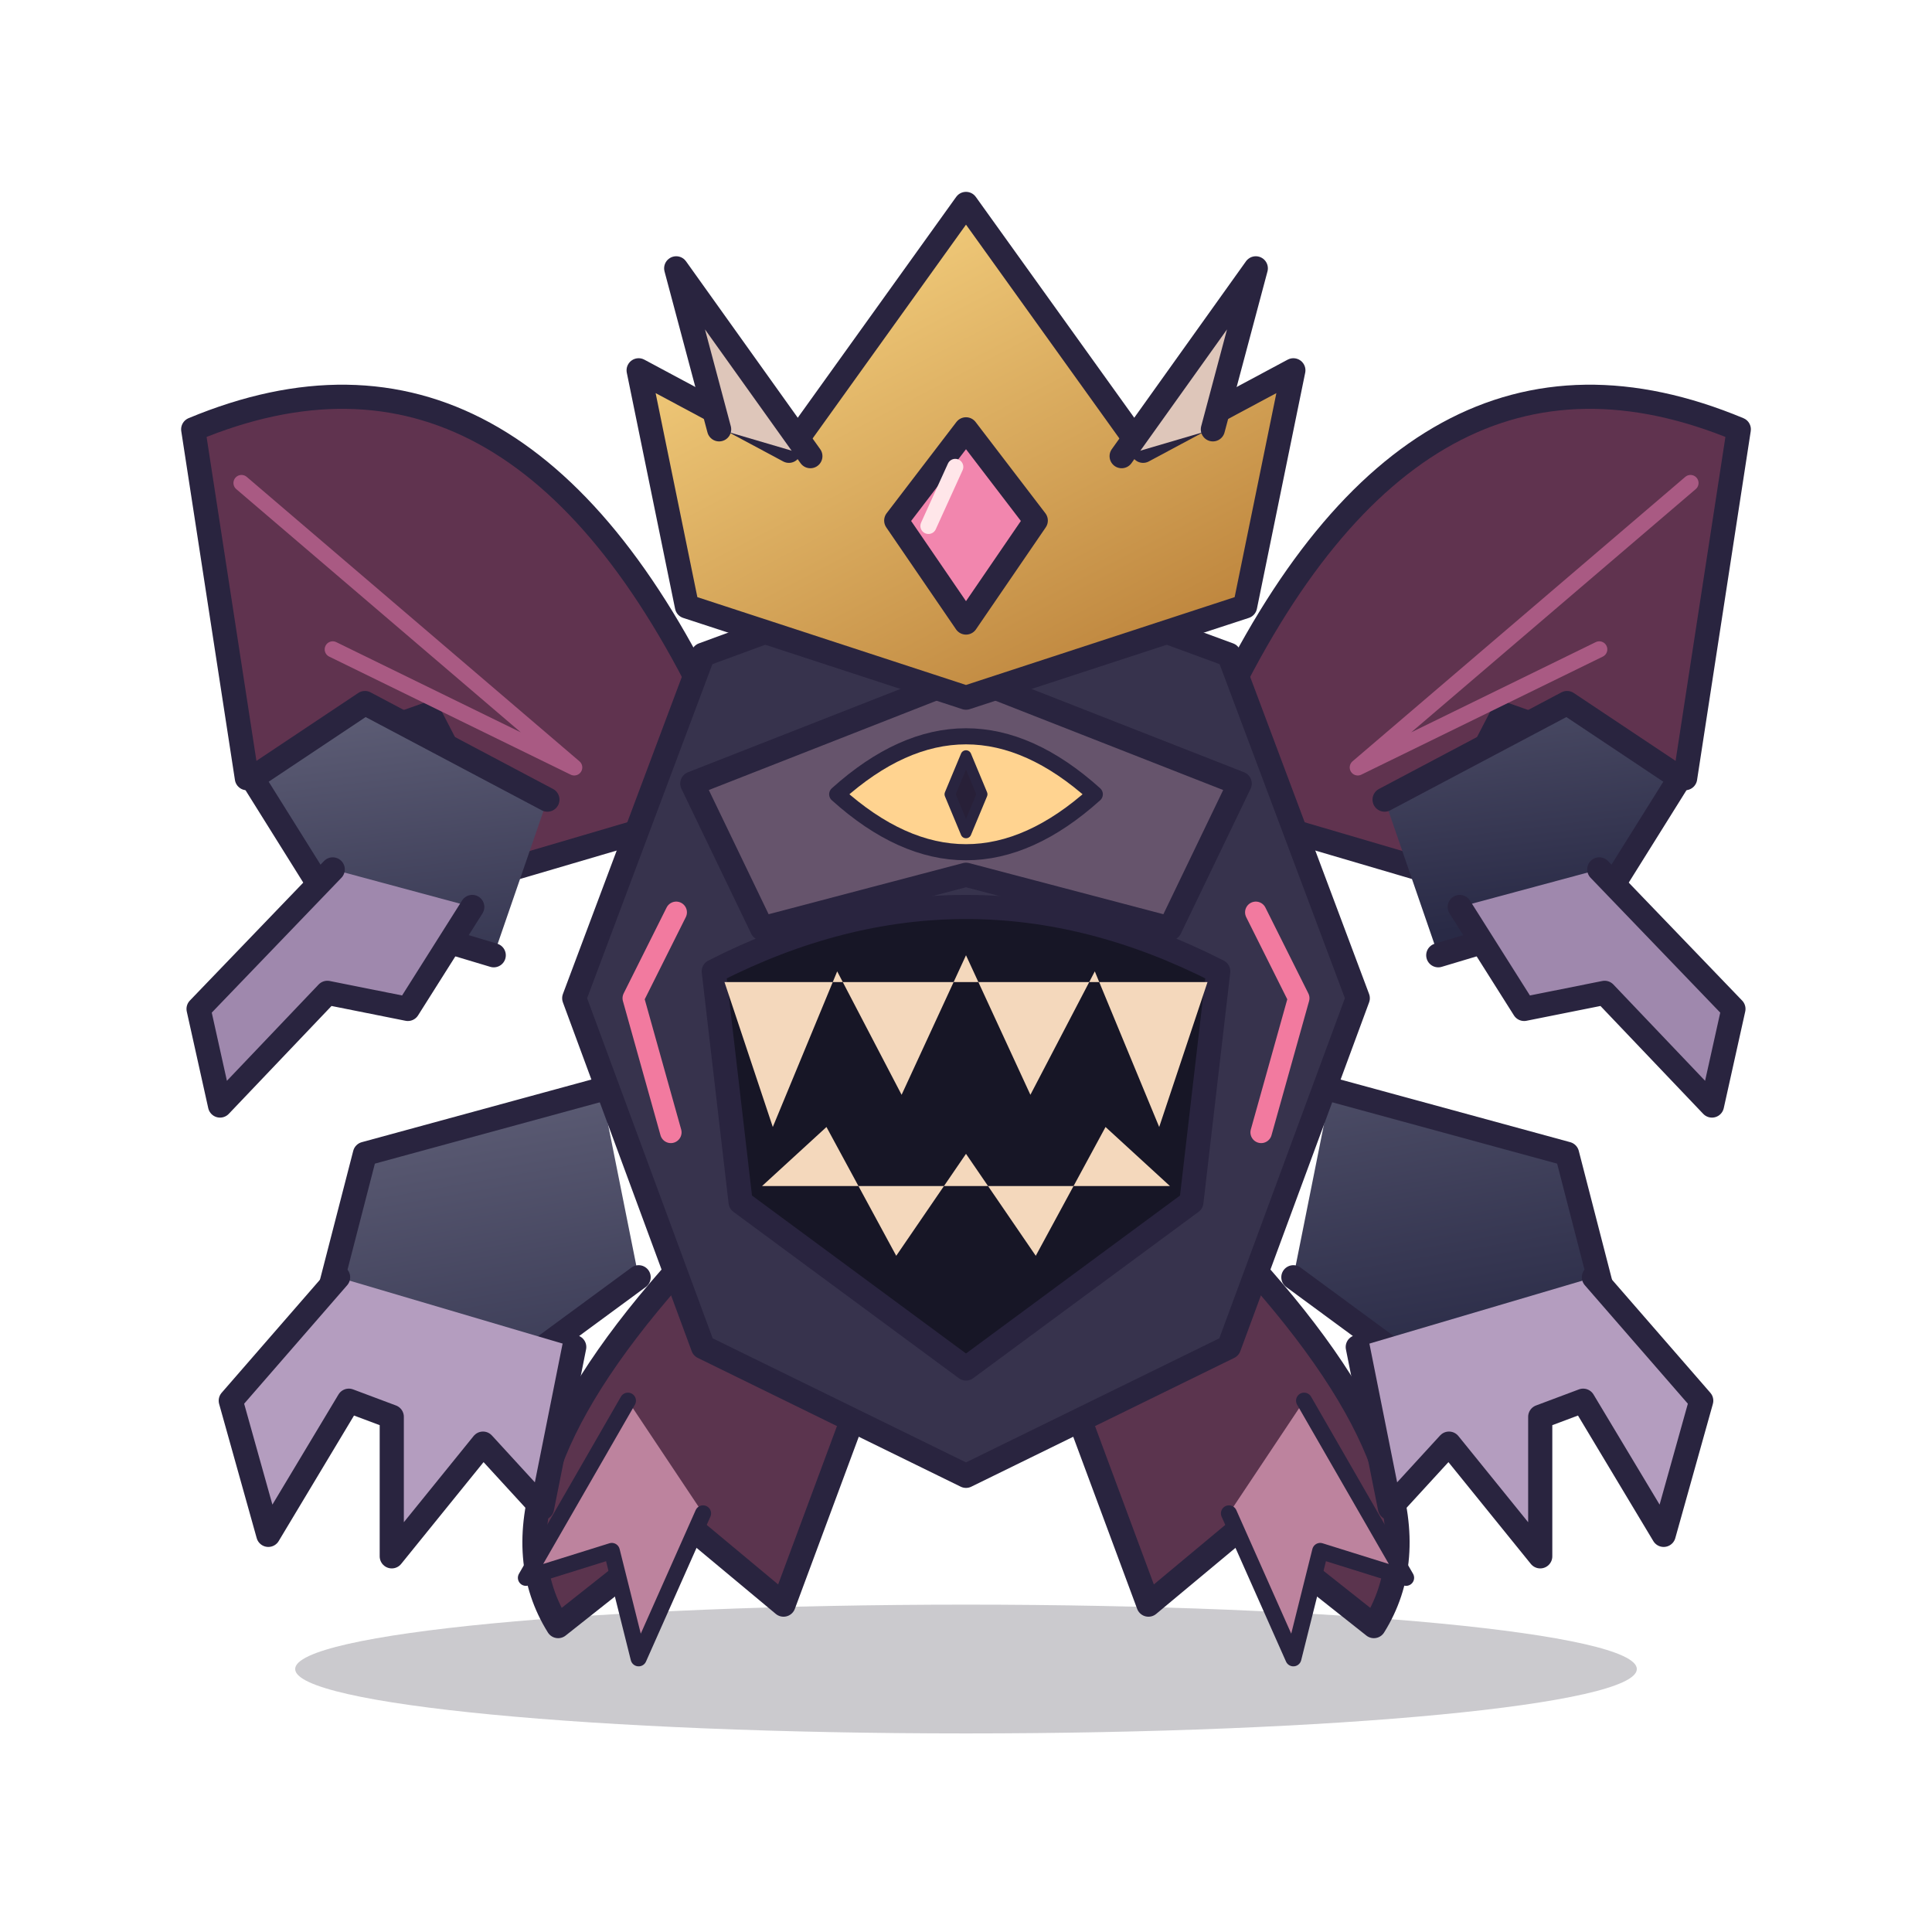
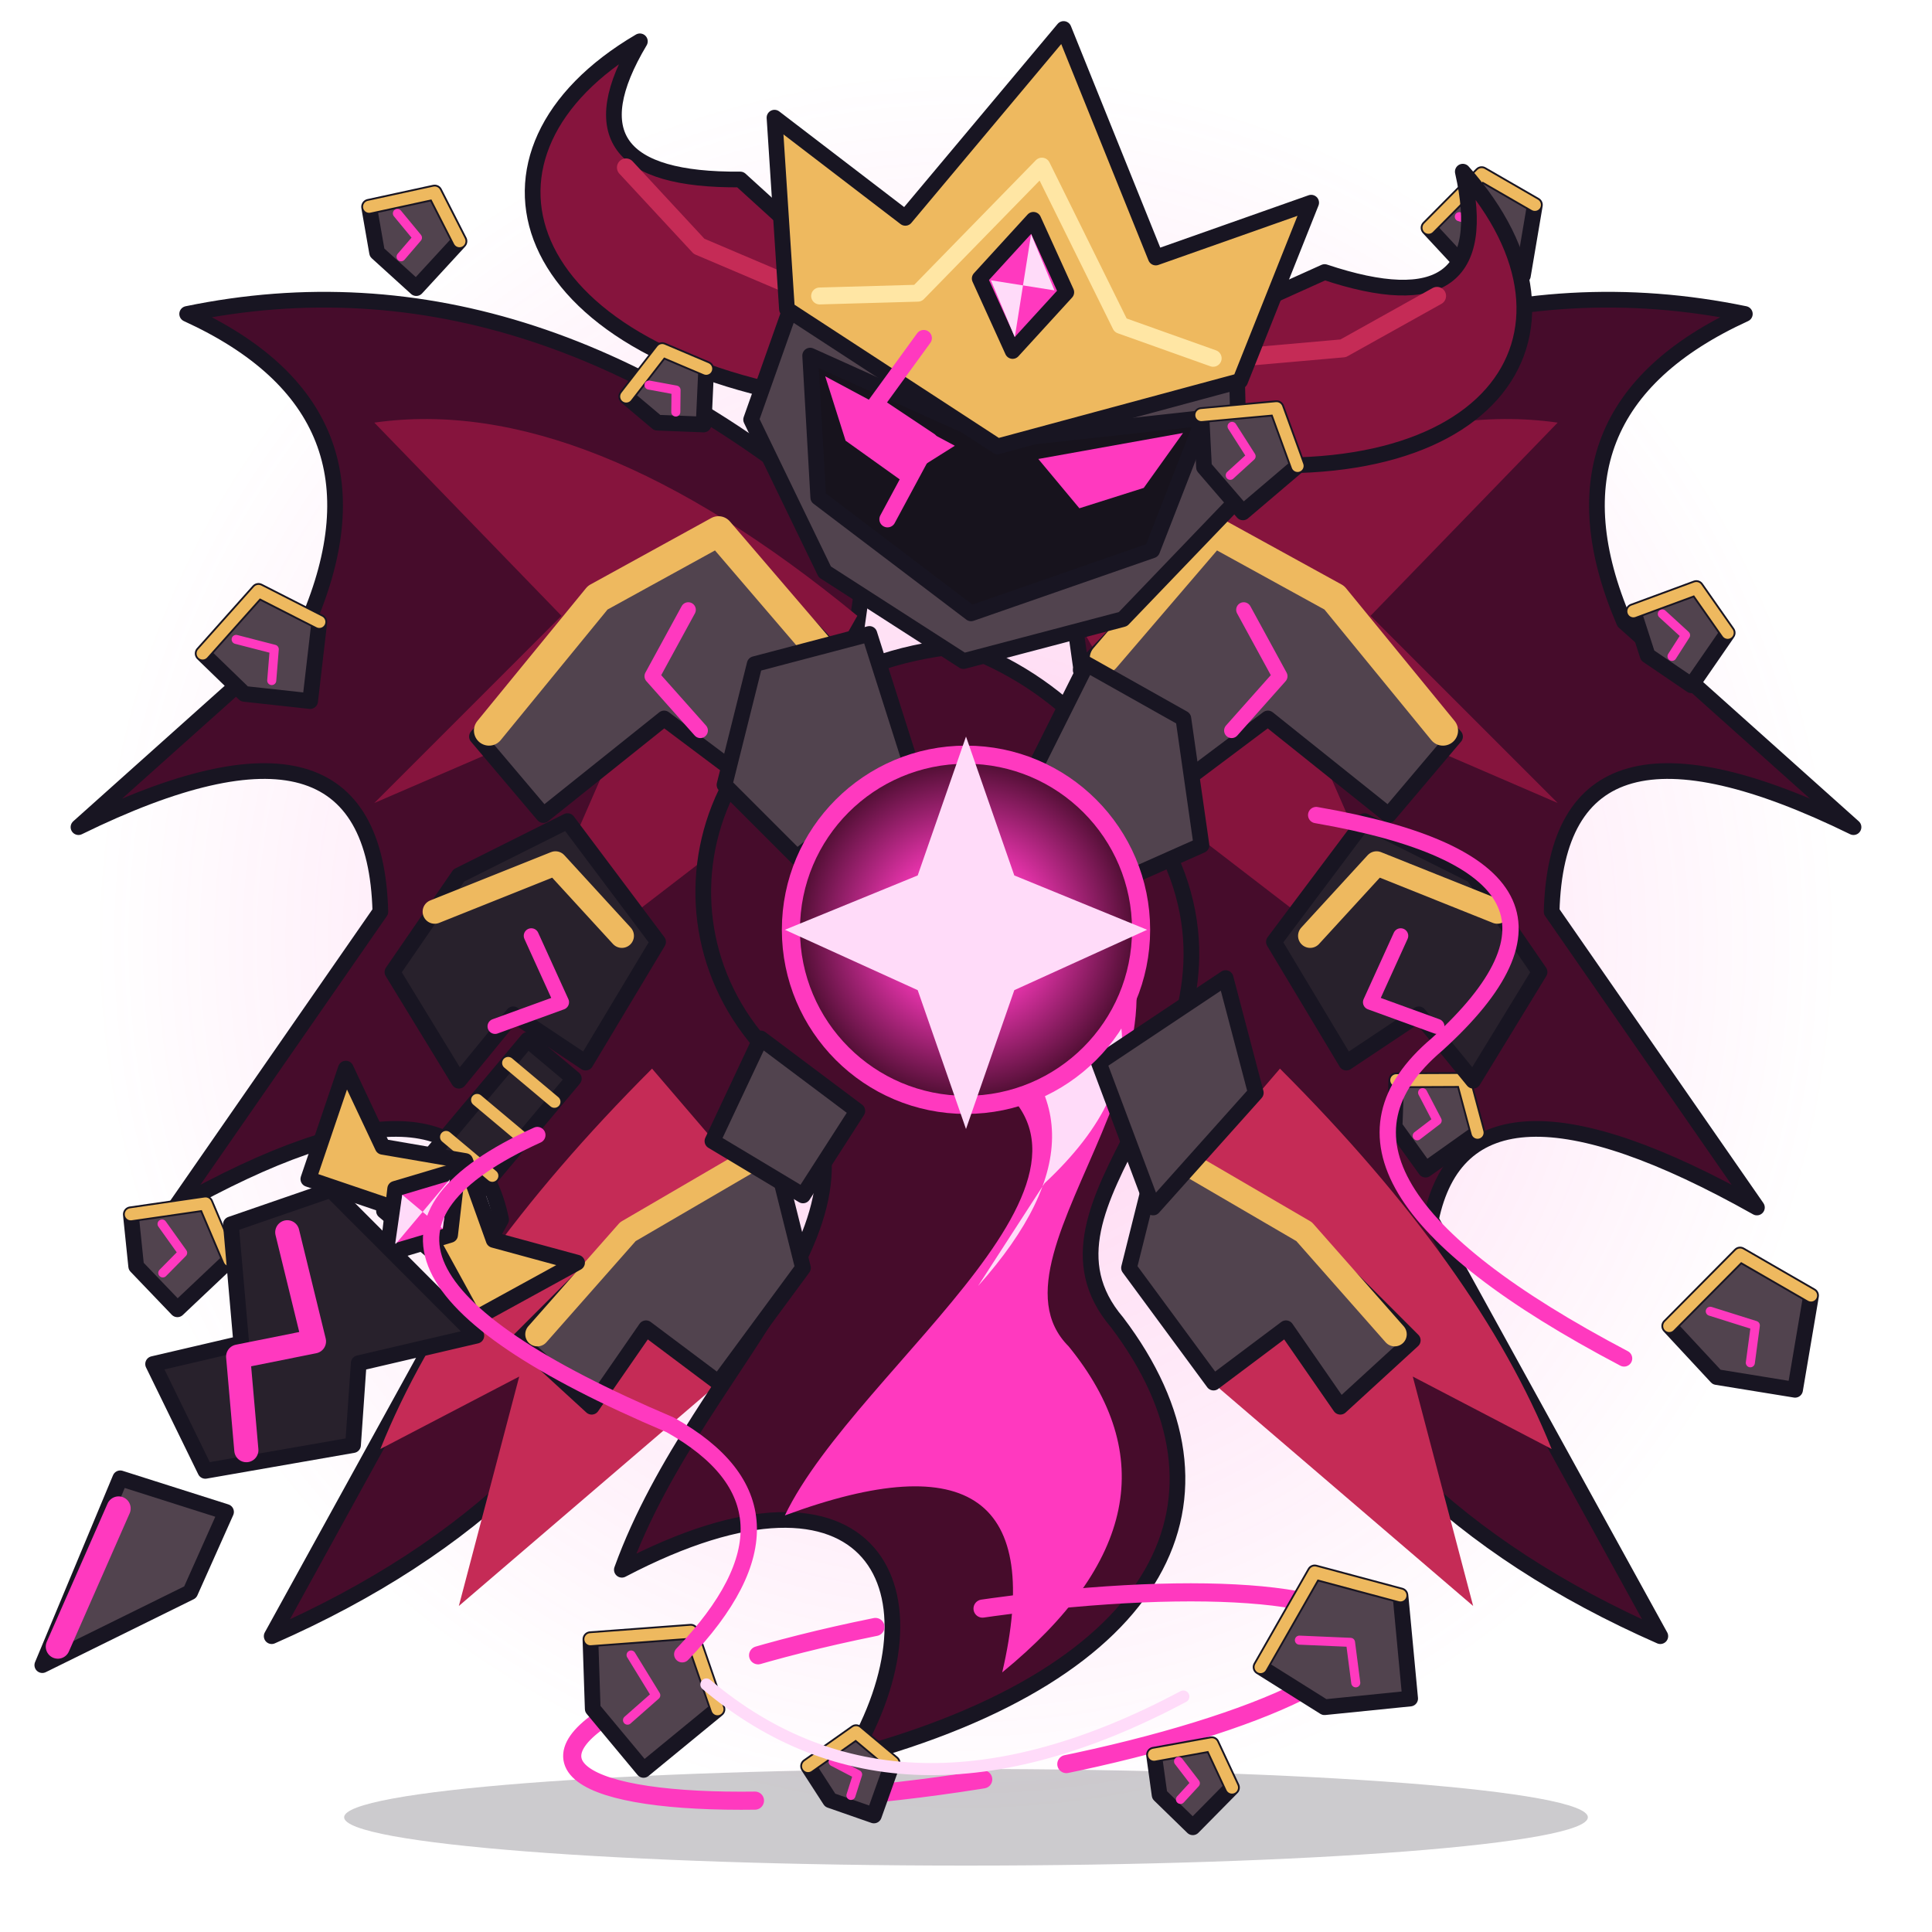
- <svg xmlns="http://www.w3.org/2000/svg" width="360" height="360" viewBox="0 0 360 360" role="img" aria-label="黒冠の魔王・王骸の暴君">
+ <svg xmlns="http://www.w3.org/2000/svg" width="320" height="320" viewBox="0 0 320 320" role="img" aria-label="魔王 第3形態">
  <defs>
-     <linearGradient id="armor" x2="0.7" y2="1">
-       <stop stop-color="#606078" />
-       <stop offset="1" stop-color="#292a46" />
-     </linearGradient>
-     <linearGradient id="purple" x2=".7" y2="1">
-       <stop stop-color="#a578da" />
-       <stop offset="1" stop-color="#554078" />
-     </linearGradient>
-     <linearGradient id="red" x2=".6" y2="1">
-       <stop stop-color="#bb4767" />
-       <stop offset="1" stop-color="#682b4d" />
-     </linearGradient>
-     <linearGradient id="gold" x2=".7" y2="1">
-       <stop stop-color="#ffde8b" />
-       <stop offset="1" stop-color="#bd843c" />
-     </linearGradient>
-     <radialGradient id="orb">
-       <stop stop-color="#f4edff" />
-       <stop offset=".35" stop-color="#c5a2ff" />
-       <stop offset="1" stop-color="#6d3db1" />
+     <radialGradient id="aura">
+       <stop stop-color="#ff39bf" stop-opacity=".24" />
+       <stop offset="1" stop-color="#ff39bf" stop-opacity="0" />
    </radialGradient>
-     <linearGradient id="bone" x2=".5" y2="1">
-       <stop stop-color="#fff0c7" />
-       <stop offset="1" stop-color="#bb9b86" />
-     </linearGradient>
+     <radialGradient id="heart">
+       <stop stop-color="#ffdbf9" />
+       <stop offset=".34" stop-color="#ff39bf" />
+       <stop offset="1" stop-color="#460c2b" />
+     </radialGradient>
  </defs>
-   <g transform="translate(20 20)">
-     <ellipse cx="160" cy="291" rx="125" ry="12" fill="#110f20" opacity=".22" />
-     <g stroke="#29243f" stroke-width="4.5" stroke-linejoin="round" stroke-linecap="round">
-       <path d="M113 113Q76 35 16 60l10 65 34-12 15 29 34-10m98-19q37-78 97-53l-10 65-34-12-15 29-34-10" fill="#60334f" />
-       <path d="m25 70 62 53-45-22m253-31-62 53 45-22" fill="none" stroke="#a95a83" stroke-width="3" />
-       <path d="M105 218q-36 41-21 65l24-19 18 15 13-35m76-26q36 41 21 65l-24-19-18 15-13-35" fill="#5b344e" />
-       <path d="m82 129-34-18-21 14 15 24 30 9m166-29 34-18 21 14-15 24-30 9" fill="url(#armor)" />
-       <path d="m42 142-25 26 4 18 20-21 15 3 12-19m210-7 25 26-4 18-20-21-15 3-12-19" fill="#9f88ad" />
-       <path d="m92 183-44 12-8 31 25 17 34-25m129-35 44 12 8 31-25 17-34-25" fill="url(#armor)" />
-       <path d="m43 218-20 23 7 25 15-25 8 3 0 26 17-21 11 12 6-30m190-13 20 23-7 25-15-25-8 3 0 26-17-21-11 12-6-30" fill="#b49dbf" />
-       <path d="m111 102 49-18 49 18 24 64-24 65-49 24-49-24-24-65Z" fill="#37334d" />
-       <path d="m109 126 51-20 51 20-13 27-38-10-38 10Z" fill="#66546c" />
-       <path d="M136 128q24-21.6 48 0-24 21.6-48 0Z" fill="#ffd390" stroke-width="3" />
-       <path d="m160 120.8 3 7.2-3 7.2-3-7.2Z" fill="#282038" stroke-width="2" />
-       <path d="M113 161q47-24 94 0l-5 43-42 31-42-31Z" fill="#171626" />
-       <path d="m115 163 9 27 12-29 12 23 12-26 12 26 12-23 12 29 9-27m-83 38 12-11 13 24 13-19 13 19 13-24 12 11" fill="#f4d8bc" stroke="none" />
-       <path d="m106 150-8 16 7 25m109-41 8 16-7 25" fill="none" stroke="#f27a9f" stroke-width="4" />
-       <path d="m108 93-9-44 28 15 33-46 33 46 28-15-9 44-52 17Z" fill="url(#gold)" />
-       <path d="m114 60-8-30 25 35m75-5 8-30-25 35" fill="#dec6ba" />
-       <path d="m160 60 13 17-13 19-13-19Z" fill="#f286ae" />
-       <path d="m158 67-5 11" stroke="#ffe6e9" stroke-width="3" />
-       <path d="m97 241-19 33 16-5 5 20 12-27m112-21 19 33-16-5-5 20-12-27" fill="#bd839e" stroke-width="3" />
+   <g stroke-linejoin="round" stroke-linecap="round">
+     <ellipse cx="160" cy="301" rx="103" ry="8" fill="#16101e" opacity=".22" />
+     <circle cx="160" cy="156" r="147" fill="url(#aura)" />
+     <path d="M144 89Q89 40 31 52Q66 68 51 103L13 137Q62 113 63 151L29 200Q77 173 83 202L45 271Q95 249 111 207L132 174Z" fill="#460c2b" stroke="#181522" stroke-width="2.6" stroke-linejoin="round" stroke-linecap="round" />
+     <path d="M142 102Q97 65 62 70L93 102L62 133L106 114L82 169L121 139Z" fill="#86143d" stroke="none" stroke-width="2.6" stroke-linejoin="round" stroke-linecap="round" />
+     <path d="M108 177Q75 210 63 240L86 228L76 266L118 230L126 198Z" fill="#c52b56" stroke="none" stroke-width="2.6" stroke-linejoin="round" stroke-linecap="round" />
+     <g transform="translate(320 0) scale(-1 1)">
+       <path d="M144 89Q89 40 31 52Q66 68 51 103L13 137Q62 113 63 151L29 200Q77 173 83 202L45 271Q95 249 111 207L132 174Z" fill="#460c2b" stroke="#181522" stroke-width="2.6" stroke-linejoin="round" stroke-linecap="round" />
+       <path d="M142 102Q97 65 62 70L93 102L62 133L106 114L82 169L121 139Z" fill="#86143d" stroke="none" stroke-width="2.6" stroke-linejoin="round" stroke-linecap="round" />
+       <path d="M108 177Q75 210 63 240L86 228L76 266L118 230L126 198Z" fill="#c52b56" stroke="none" stroke-width="2.6" stroke-linejoin="round" stroke-linecap="round" />
    </g>
+     <path d="M159 107C117 111 105 152 128 175C153 200 116 224 103 260C145 238 157 264 141 291C193 277 207 248 185 219C168 199 207 178 195 145Q184 116 159 107Z" fill="#460c2b" stroke="#181522" stroke-width="2.6" stroke-linejoin="round" stroke-linecap="round" />
+     <path d="M161 126C128 140 134 164 161 177C192 193 142 226 130 251Q176 234 166 277Q199 250 177 223C161 207 207 171 179 144Z" fill="#ff39bf" stroke="none" stroke-width="2.6" stroke-linejoin="round" stroke-linecap="round" />
+     <path d="M163 143Q140 153 161 168Q187 185 162 213L173 196Q203 168 163 143Z" fill="#ffdbf9" stroke="none" stroke-width="2.6" stroke-linejoin="round" stroke-linecap="round" />
+     <ellipse cx="160" cy="281" rx="66" ry="14" fill="none" stroke="#ff39bf" stroke-width="3" stroke-dasharray="55 14 20 18" transform="rotate(-9 160 281)" />
+     <g transform="translate(68 39) rotate(18)">
+       <path d="M-8 -2.4L1.6 -8L8 -1.6L3.6 8L-4.4 4.4Z" fill="#51434e" stroke="#181522" stroke-width="2.6" stroke-linejoin="round" stroke-linecap="round" />
+       <path d="M-8 -2.4L1.6 -8L8 -1.6" fill="none" stroke="#eeb95f" stroke-width="2" stroke-linejoin="round" stroke-linecap="round" />
+       <path d="M-3.2 -2.8L1.2 0L-0.4 3.84" fill="none" stroke="#ff39bf" stroke-width="1.5" stroke-linejoin="round" stroke-linecap="round" />
+     </g>
+     <g transform="translate(246 38) rotate(-15)">
+       <path d="M-9 -2.7L1.8 -9L9 -1.8L4.05 9L-4.95 4.95Z" fill="#51434e" stroke="#181522" stroke-width="2.6" stroke-linejoin="round" stroke-linecap="round" />
+       <path d="M-9 -2.7L1.8 -9L9 -1.8" fill="none" stroke="#eeb95f" stroke-width="2" stroke-linejoin="round" stroke-linecap="round" />
+       <path d="M-3.6 -3.15L1.35 0L-0.45 4.32" fill="none" stroke="#ff39bf" stroke-width="1.5" stroke-linejoin="round" stroke-linecap="round" />
+     </g>
+     <g transform="translate(44 108) rotate(-18)">
+       <path d="M-10 -3L2 -10L10 -2L4.5 10L-5.5 5.5Z" fill="#51434e" stroke="#181522" stroke-width="2.6" stroke-linejoin="round" stroke-linecap="round" />
+       <path d="M-10 -3L2 -10L10 -2" fill="none" stroke="#eeb95f" stroke-width="2" stroke-linejoin="round" stroke-linecap="round" />
+       <path d="M-4 -3.5L1.5 0L-0.5 4.8" fill="none" stroke="#ff39bf" stroke-width="1.5" stroke-linejoin="round" stroke-linecap="round" />
+     </g>
+     <g transform="translate(278 105) rotate(10)">
+       <path d="M-8 -2.4L1.6 -8L8 -1.6L3.6 8L-4.4 4.4Z" fill="#51434e" stroke="#181522" stroke-width="2.6" stroke-linejoin="round" stroke-linecap="round" />
+       <path d="M-8 -2.4L1.6 -8L8 -1.6" fill="none" stroke="#eeb95f" stroke-width="2" stroke-linejoin="round" stroke-linecap="round" />
+       <path d="M-3.2 -2.8L1.2 0L-0.4 3.84" fill="none" stroke="#ff39bf" stroke-width="1.5" stroke-linejoin="round" stroke-linecap="round" />
+     </g>
+     <g transform="translate(29 207) rotate(22)">
+       <path d="M-9 -2.7L1.8 -9L9 -1.8L4.05 9L-4.95 4.95Z" fill="#51434e" stroke="#181522" stroke-width="2.6" stroke-linejoin="round" stroke-linecap="round" />
+       <path d="M-9 -2.7L1.8 -9L9 -1.8" fill="none" stroke="#eeb95f" stroke-width="2" stroke-linejoin="round" stroke-linecap="round" />
+       <path d="M-3.6 -3.15L1.35 0L-0.45 4.32" fill="none" stroke="#ff39bf" stroke-width="1.5" stroke-linejoin="round" stroke-linecap="round" />
+     </g>
+     <g transform="translate(289 220) rotate(-15)">
+       <path d="M-12 -3.6L2.4 -12L12 -2.4L5.4 12L-6.6 6.6Z" fill="#51434e" stroke="#181522" stroke-width="2.6" stroke-linejoin="round" stroke-linecap="round" />
+       <path d="M-12 -3.6L2.4 -12L12 -2.4" fill="none" stroke="#eeb95f" stroke-width="2" stroke-linejoin="round" stroke-linecap="round" />
+       <path d="M-4.8 -4.2L1.8 0L-0.6 5.76" fill="none" stroke="#ff39bf" stroke-width="1.5" stroke-linejoin="round" stroke-linecap="round" />
+     </g>
+     <g transform="translate(107 280) rotate(26)">
+       <path d="M-12 -3.6L2.4 -12L12 -2.4L5.4 12L-6.6 6.6Z" fill="#51434e" stroke="#181522" stroke-width="2.6" stroke-linejoin="round" stroke-linecap="round" />
+       <path d="M-12 -3.6L2.4 -12L12 -2.4" fill="none" stroke="#eeb95f" stroke-width="2" stroke-linejoin="round" stroke-linecap="round" />
+       <path d="M-4.8 -4.2L1.8 0L-0.6 5.76" fill="none" stroke="#ff39bf" stroke-width="1.5" stroke-linejoin="round" stroke-linecap="round" />
+     </g>
+     <g transform="translate(222 273) rotate(-30)">
+       <path d="M-13 -3.9L2.6 -13L13 -2.6L5.85 13L-7.15 7.15Z" fill="#51434e" stroke="#181522" stroke-width="2.6" stroke-linejoin="round" stroke-linecap="round" />
+       <path d="M-13 -3.9L2.6 -13L13 -2.6" fill="none" stroke="#eeb95f" stroke-width="2" stroke-linejoin="round" stroke-linecap="round" />
+       <path d="M-5.2 -4.55L1.95 0L-0.65 6.24" fill="none" stroke="#ff39bf" stroke-width="1.5" stroke-linejoin="round" stroke-linecap="round" />
+     </g>
+     <g transform="translate(92 117) rotate(0)">
+       <path d="M-7 -2.1L1.4 -7L7 -1.4L3.15 7L-3.85 3.85Z" fill="#51434e" stroke="#181522" stroke-width="2.6" stroke-linejoin="round" stroke-linecap="round" />
+       <path d="M-7 -2.1L1.4 -7L7 -1.4" fill="none" stroke="#eeb95f" stroke-width="2" stroke-linejoin="round" stroke-linecap="round" />
+       <path d="M-2.8 -2.45L1.05 0L-0.35 3.36" fill="none" stroke="#ff39bf" stroke-width="1.5" stroke-linejoin="round" stroke-linecap="round" />
+     </g>
+     <g transform="translate(237 185) rotate(30)">
+       <path d="M-8 -2.4L1.6 -8L8 -1.6L3.6 8L-4.4 4.4Z" fill="#51434e" stroke="#181522" stroke-width="2.6" stroke-linejoin="round" stroke-linecap="round" />
+       <path d="M-8 -2.4L1.6 -8L8 -1.6" fill="none" stroke="#eeb95f" stroke-width="2" stroke-linejoin="round" stroke-linecap="round" />
+       <path d="M-3.2 -2.8L1.2 0L-0.4 3.84" fill="none" stroke="#ff39bf" stroke-width="1.5" stroke-linejoin="round" stroke-linecap="round" />
+     </g>
+     <g transform="translate(141 294) rotate(-5)">
+       <path d="M-7 -2.1L1.4 -7L7 -1.4L3.15 7L-3.85 3.85Z" fill="#51434e" stroke="#181522" stroke-width="2.6" stroke-linejoin="round" stroke-linecap="round" />
+       <path d="M-7 -2.1L1.4 -7L7 -1.4" fill="none" stroke="#eeb95f" stroke-width="2" stroke-linejoin="round" stroke-linecap="round" />
+       <path d="M-2.8 -2.45L1.05 0L-0.35 3.36" fill="none" stroke="#ff39bf" stroke-width="1.5" stroke-linejoin="round" stroke-linecap="round" />
+     </g>
+     <g transform="translate(197 295) rotate(20)">
+       <path d="M-7 -2.1L1.4 -7L7 -1.4L3.15 7L-3.85 3.85Z" fill="#51434e" stroke="#181522" stroke-width="2.6" stroke-linejoin="round" stroke-linecap="round" />
+       <path d="M-7 -2.1L1.4 -7L7 -1.4" fill="none" stroke="#eeb95f" stroke-width="2" stroke-linejoin="round" stroke-linecap="round" />
+       <path d="M-2.8 -2.45L1.05 0L-0.35 3.36" fill="none" stroke="#ff39bf" stroke-width="1.5" stroke-linejoin="round" stroke-linecap="round" />
+     </g>
+     <path d="M99 99L119 88L141 111L122 128L110 119L90 135L79 122Z" fill="#51434e" stroke="#181522" stroke-width="2.6" stroke-linejoin="round" stroke-linecap="round" />
+     <path d="M81 121L99 99L119 88L137 109" fill="none" stroke="#eeb95f" stroke-width="5" stroke-linejoin="round" stroke-linecap="round" />
+     <path d="M114 101L108 112L116 121" fill="none" stroke="#ff39bf" stroke-width="2.5" stroke-linejoin="round" stroke-linecap="round" />
+     <path d="M76 145L94 136L109 156L97 176L85 168L76 179L65 161Z" fill="#28212c" stroke="#181522" stroke-width="2.6" stroke-linejoin="round" stroke-linecap="round" />
+     <path d="M72 151L92 143L103 155" fill="none" stroke="#eeb95f" stroke-width="4" stroke-linejoin="round" stroke-linecap="round" />
+     <path d="M88 155L93 166L82 170" fill="none" stroke="#ff39bf" stroke-width="2.5" stroke-linejoin="round" stroke-linecap="round" />
+     <path d="M104 204L128 190L133 210L119 229L107 220L98 233L86 222Z" fill="#51434e" stroke="#181522" stroke-width="2.6" stroke-linejoin="round" stroke-linecap="round" />
+     <path d="M89 221L104 204L128 190" fill="none" stroke="#eeb95f" stroke-width="4" stroke-linejoin="round" stroke-linecap="round" />
+     <g transform="translate(320 0) scale(-1 1)">
+       <path d="M99 99L119 88L141 111L122 128L110 119L90 135L79 122Z" fill="#51434e" stroke="#181522" stroke-width="2.6" stroke-linejoin="round" stroke-linecap="round" />
+       <path d="M81 121L99 99L119 88L137 109" fill="none" stroke="#eeb95f" stroke-width="5" stroke-linejoin="round" stroke-linecap="round" />
+       <path d="M114 101L108 112L116 121" fill="none" stroke="#ff39bf" stroke-width="2.5" stroke-linejoin="round" stroke-linecap="round" />
+       <path d="M76 145L94 136L109 156L97 176L85 168L76 179L65 161Z" fill="#28212c" stroke="#181522" stroke-width="2.6" stroke-linejoin="round" stroke-linecap="round" />
+       <path d="M72 151L92 143L103 155" fill="none" stroke="#eeb95f" stroke-width="4" stroke-linejoin="round" stroke-linecap="round" />
+       <path d="M88 155L93 166L82 170" fill="none" stroke="#ff39bf" stroke-width="2.5" stroke-linejoin="round" stroke-linecap="round" />
+       <path d="M104 204L128 190L133 210L119 229L107 220L98 233L86 222Z" fill="#51434e" stroke="#181522" stroke-width="2.6" stroke-linejoin="round" stroke-linecap="round" />
+       <path d="M89 221L104 204L128 190" fill="none" stroke="#eeb95f" stroke-width="4" stroke-linejoin="round" stroke-linecap="round" />
+     </g>
+     <path d="M125 110L144 105L151 127L132 142L120 130Z" fill="#51434e" stroke="#181522" stroke-width="2.6" stroke-linejoin="round" stroke-linecap="round" />
+     <path d="M180 110L196 119L199 140L181 148L171 128Z" fill="#51434e" stroke="#181522" stroke-width="2.6" stroke-linejoin="round" stroke-linecap="round" />
+     <path d="M126 172L142 184L133 198L118 189Z" fill="#51434e" stroke="#181522" stroke-width="2.6" stroke-linejoin="round" stroke-linecap="round" />
+     <path d="M182 176L203 162L208 181L191 200Z" fill="#51434e" stroke="#181522" stroke-width="2.6" stroke-linejoin="round" stroke-linecap="round" />
+     <circle cx="160" cy="154" r="29" fill="url(#heart)" stroke="#ff39bf" stroke-width="3" />
+     <path d="M160 122L168 145L190 154L168 164L160 187L152 164L130 154L152 145Z" fill="#ffdbf9" stroke="none" stroke-width="2.6" stroke-linejoin="round" stroke-linecap="round" />
+     <g transform="translate(6 -5) rotate(9 160 74)">
+       <path d="M130 76C78 76 63 45 91 22Q81 47 111 42L143 63Z" fill="#86143d" stroke="#181522" stroke-width="2.6" stroke-linejoin="round" stroke-linecap="round" />
+       <path d="M92 43L106 54L122 58" fill="none" stroke="#c52b56" stroke-width="3" stroke-linejoin="round" stroke-linecap="round" />
+       <g transform="translate(320 0) scale(-1 1)">
+         <path d="M130 76C78 76 63 45 91 22Q81 47 111 42L143 63Z" fill="#86143d" stroke="#181522" stroke-width="2.6" stroke-linejoin="round" stroke-linecap="round" />
+         <path d="M92 43L106 54L122 58" fill="none" stroke="#c52b56" stroke-width="3" stroke-linejoin="round" stroke-linecap="round" />
+       </g>
+       <path d="M124 54Q160 39 196 54L201 81L185 104L160 115L135 104L119 81Z" fill="#51434e" stroke="#181522" stroke-width="2.6" stroke-linejoin="round" stroke-linecap="round" />
+       <path d="M127 69L160 78L193 69L188 92L160 107L132 92Z" fill="#17131d" stroke="#181522" stroke-width="2.6" stroke-linejoin="round" stroke-linecap="round" />
+       <path d="M130 72L153 80L145 87L135 82Z" fill="#ff39bf" stroke="none" stroke-width="2.6" stroke-linejoin="round" stroke-linecap="round" />
+       <path d="M190 72L167 80L175 87L185 82Z" fill="#ff39bf" stroke="none" stroke-width="2.6" stroke-linejoin="round" stroke-linecap="round" />
+       <path d="M122 62L115 31L139 44L160 9L181 44L205 31L198 62L160 79Z" fill="#eeb95f" stroke="#181522" stroke-width="2.6" stroke-linejoin="round" stroke-linecap="round" />
+       <path d="M127 59L143 56L160 32L177 56L193 59" fill="none" stroke="#ffe6a4" stroke-width="2.8" stroke-linejoin="round" stroke-linecap="round" />
+       <g transform="translate(160 52)">
+         <path d="M0 -11L7.26 0L0 11L-7.26 0Z" fill="#ff39bf" stroke="#181522" stroke-width="2.6" stroke-linejoin="round" stroke-linecap="round" />
+         <path d="M0 -8.58V0L5.28 0Z" fill="#ffdbf9" stroke="none" stroke-width="2.6" stroke-linejoin="round" stroke-linecap="round" />
+         <path d="M0 0V8.69L-5.39 0Z" fill="#ffdbf9" stroke="none" stroke-width="2.6" stroke-linejoin="round" stroke-linecap="round" />
+       </g>
+     </g>
+     <path d="M153 56L145 67L154 73L147 86" fill="none" stroke="#ff39bf" stroke-width="2.7" stroke-linejoin="round" stroke-linecap="round" />
+     <g transform="translate(206 75) rotate(25)">
+       <path d="M-9 -2.7L1.8 -9L9 -1.8L4.05 9L-4.95 4.95Z" fill="#51434e" stroke="#181522" stroke-width="2.6" stroke-linejoin="round" stroke-linecap="round" />
+       <path d="M-9 -2.7L1.8 -9L9 -1.8" fill="none" stroke="#eeb95f" stroke-width="2" stroke-linejoin="round" stroke-linecap="round" />
+       <path d="M-3.6 -3.15L1.35 0L-0.45 4.32" fill="none" stroke="#ff39bf" stroke-width="1.5" stroke-linejoin="round" stroke-linecap="round" />
+     </g>
+     <g transform="translate(111 65) rotate(-22)">
+       <path d="M-7 -2.1L1.4 -7L7 -1.4L3.15 7L-3.85 3.85Z" fill="#51434e" stroke="#181522" stroke-width="2.6" stroke-linejoin="round" stroke-linecap="round" />
+       <path d="M-7 -2.1L1.4 -7L7 -1.4" fill="none" stroke="#eeb95f" stroke-width="2" stroke-linejoin="round" stroke-linecap="round" />
+       <path d="M-2.8 -2.45L1.05 0L-0.35 3.36" fill="none" stroke="#ff39bf" stroke-width="1.5" stroke-linejoin="round" stroke-linecap="round" />
+     </g>
+     <g transform="translate(79 190) rotate(40)">
+       <path d="M-5 -19H5V18H-5Z" fill="#28212c" stroke="#181522" stroke-width="2.6" stroke-linejoin="round" stroke-linecap="round" />
+       <path d="M-5 -14H5M-5 -6H5M-5 2H5" fill="none" stroke="#eeb95f" stroke-width="2" stroke-linejoin="round" stroke-linecap="round" />
+       <path d="M-25 4L-12 10L0 3L12 10L25 4L18 22L0 15L-18 22Z" fill="#eeb95f" stroke="#181522" stroke-width="2.6" stroke-linejoin="round" stroke-linecap="round" />
+       <g transform="translate(0 14)">
+         <path d="M0 -9L5.94 0L0 9L-5.94 0Z" fill="#ff39bf" stroke="#181522" stroke-width="2.6" stroke-linejoin="round" stroke-linecap="round" />
+         <path d="M0 -7.02V0L4.32 0Z" fill="#ffdbf9" stroke="none" stroke-width="2.6" stroke-linejoin="round" stroke-linecap="round" />
+         <path d="M0 0V7.11L-4.41 0Z" fill="#ffdbf9" stroke="none" stroke-width="2.6" stroke-linejoin="round" stroke-linecap="round" />
+       </g>
+       <path d="M-14 21L-23 36L-9 50L-18 62L0 70L16 51L8 40L20 24Z" fill="#28212c" stroke="#181522" stroke-width="2.6" stroke-linejoin="round" stroke-linecap="round" />
+       <path d="M-15 31L0 42L-8 52L3 63" fill="none" stroke="#ff39bf" stroke-width="4" stroke-linejoin="round" stroke-linecap="round" />
+       <path d="M-10 80L7 73L11 87L0 112Z" fill="#51434e" stroke="#181522" stroke-width="2.6" stroke-linejoin="round" stroke-linecap="round" />
+       <path d="M-7 84L0 108" fill="none" stroke="#ff39bf" stroke-width="4" stroke-linejoin="round" stroke-linecap="round" />
+     </g>
+     <path d="M89 188Q45 208 111 236Q136 250 113 274M218 135Q270 144 238 173Q212 195 269 225" fill="none" stroke="#ff39bf" stroke-width="2.7" stroke-linejoin="round" stroke-linecap="round" />
+     <path d="M117 279Q149 306 196 281" fill="none" stroke="#ffdbf9" stroke-width="2" stroke-linejoin="round" stroke-linecap="round" />
  </g>
</svg>
